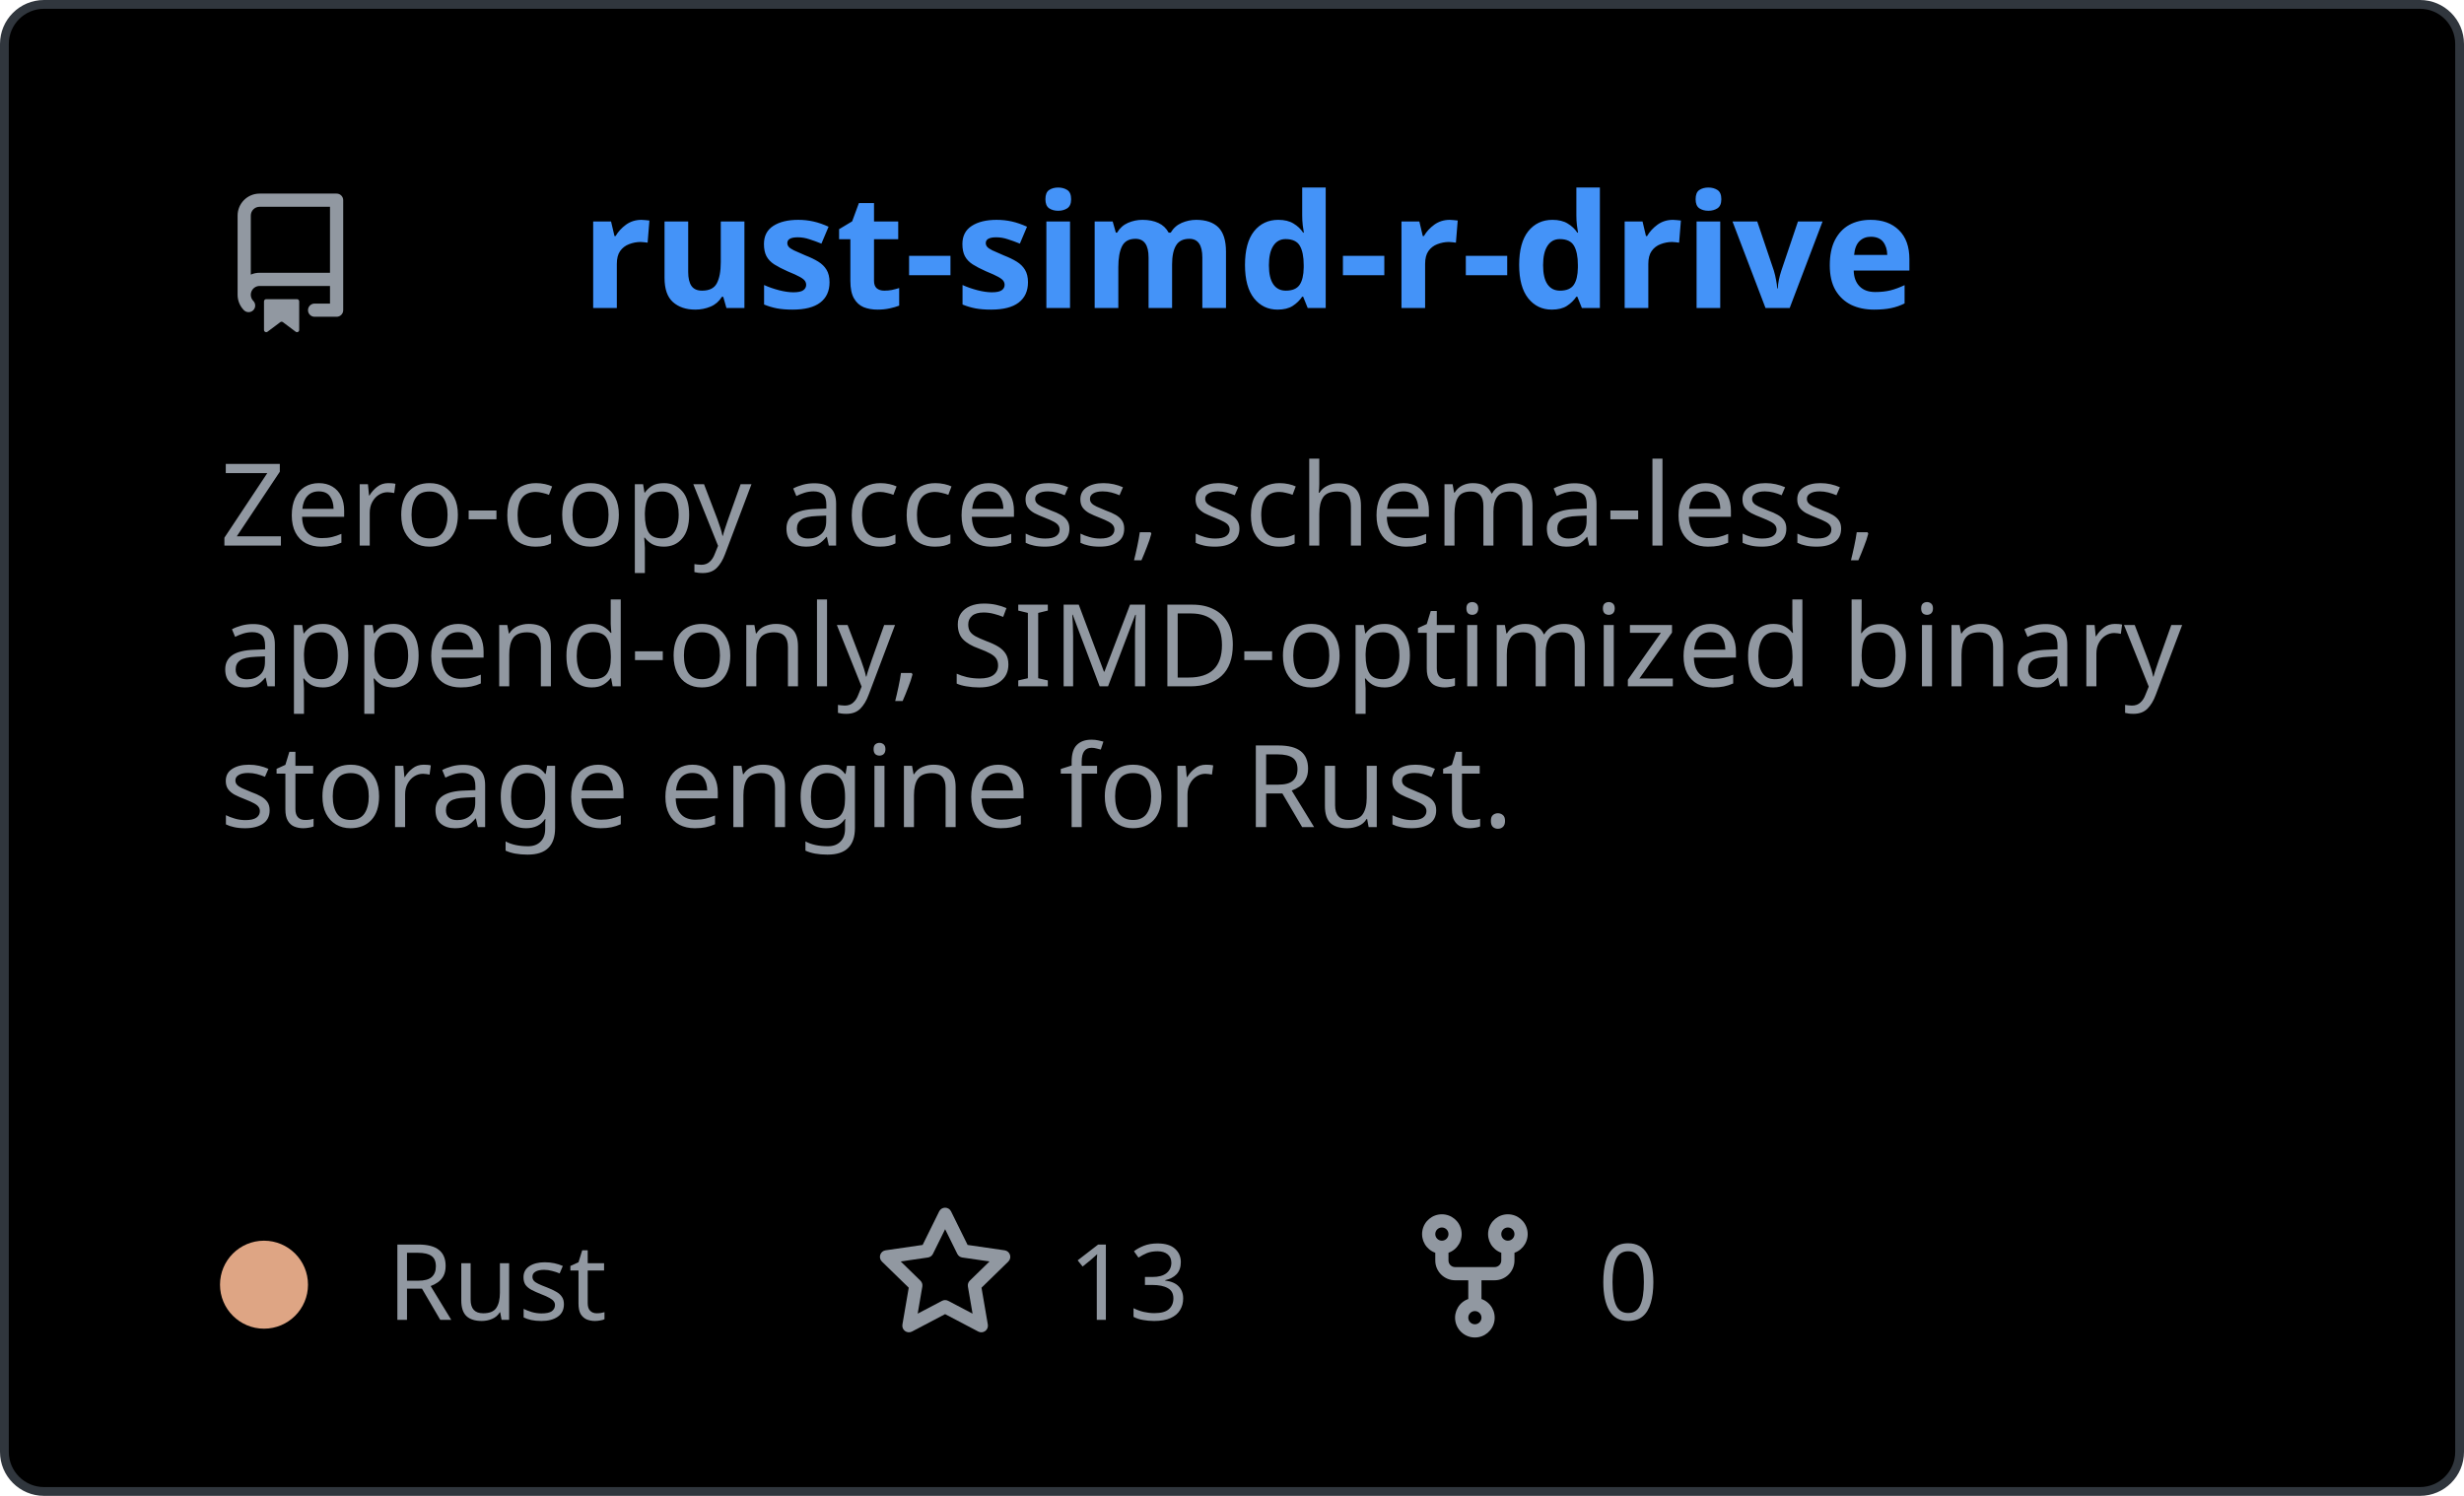
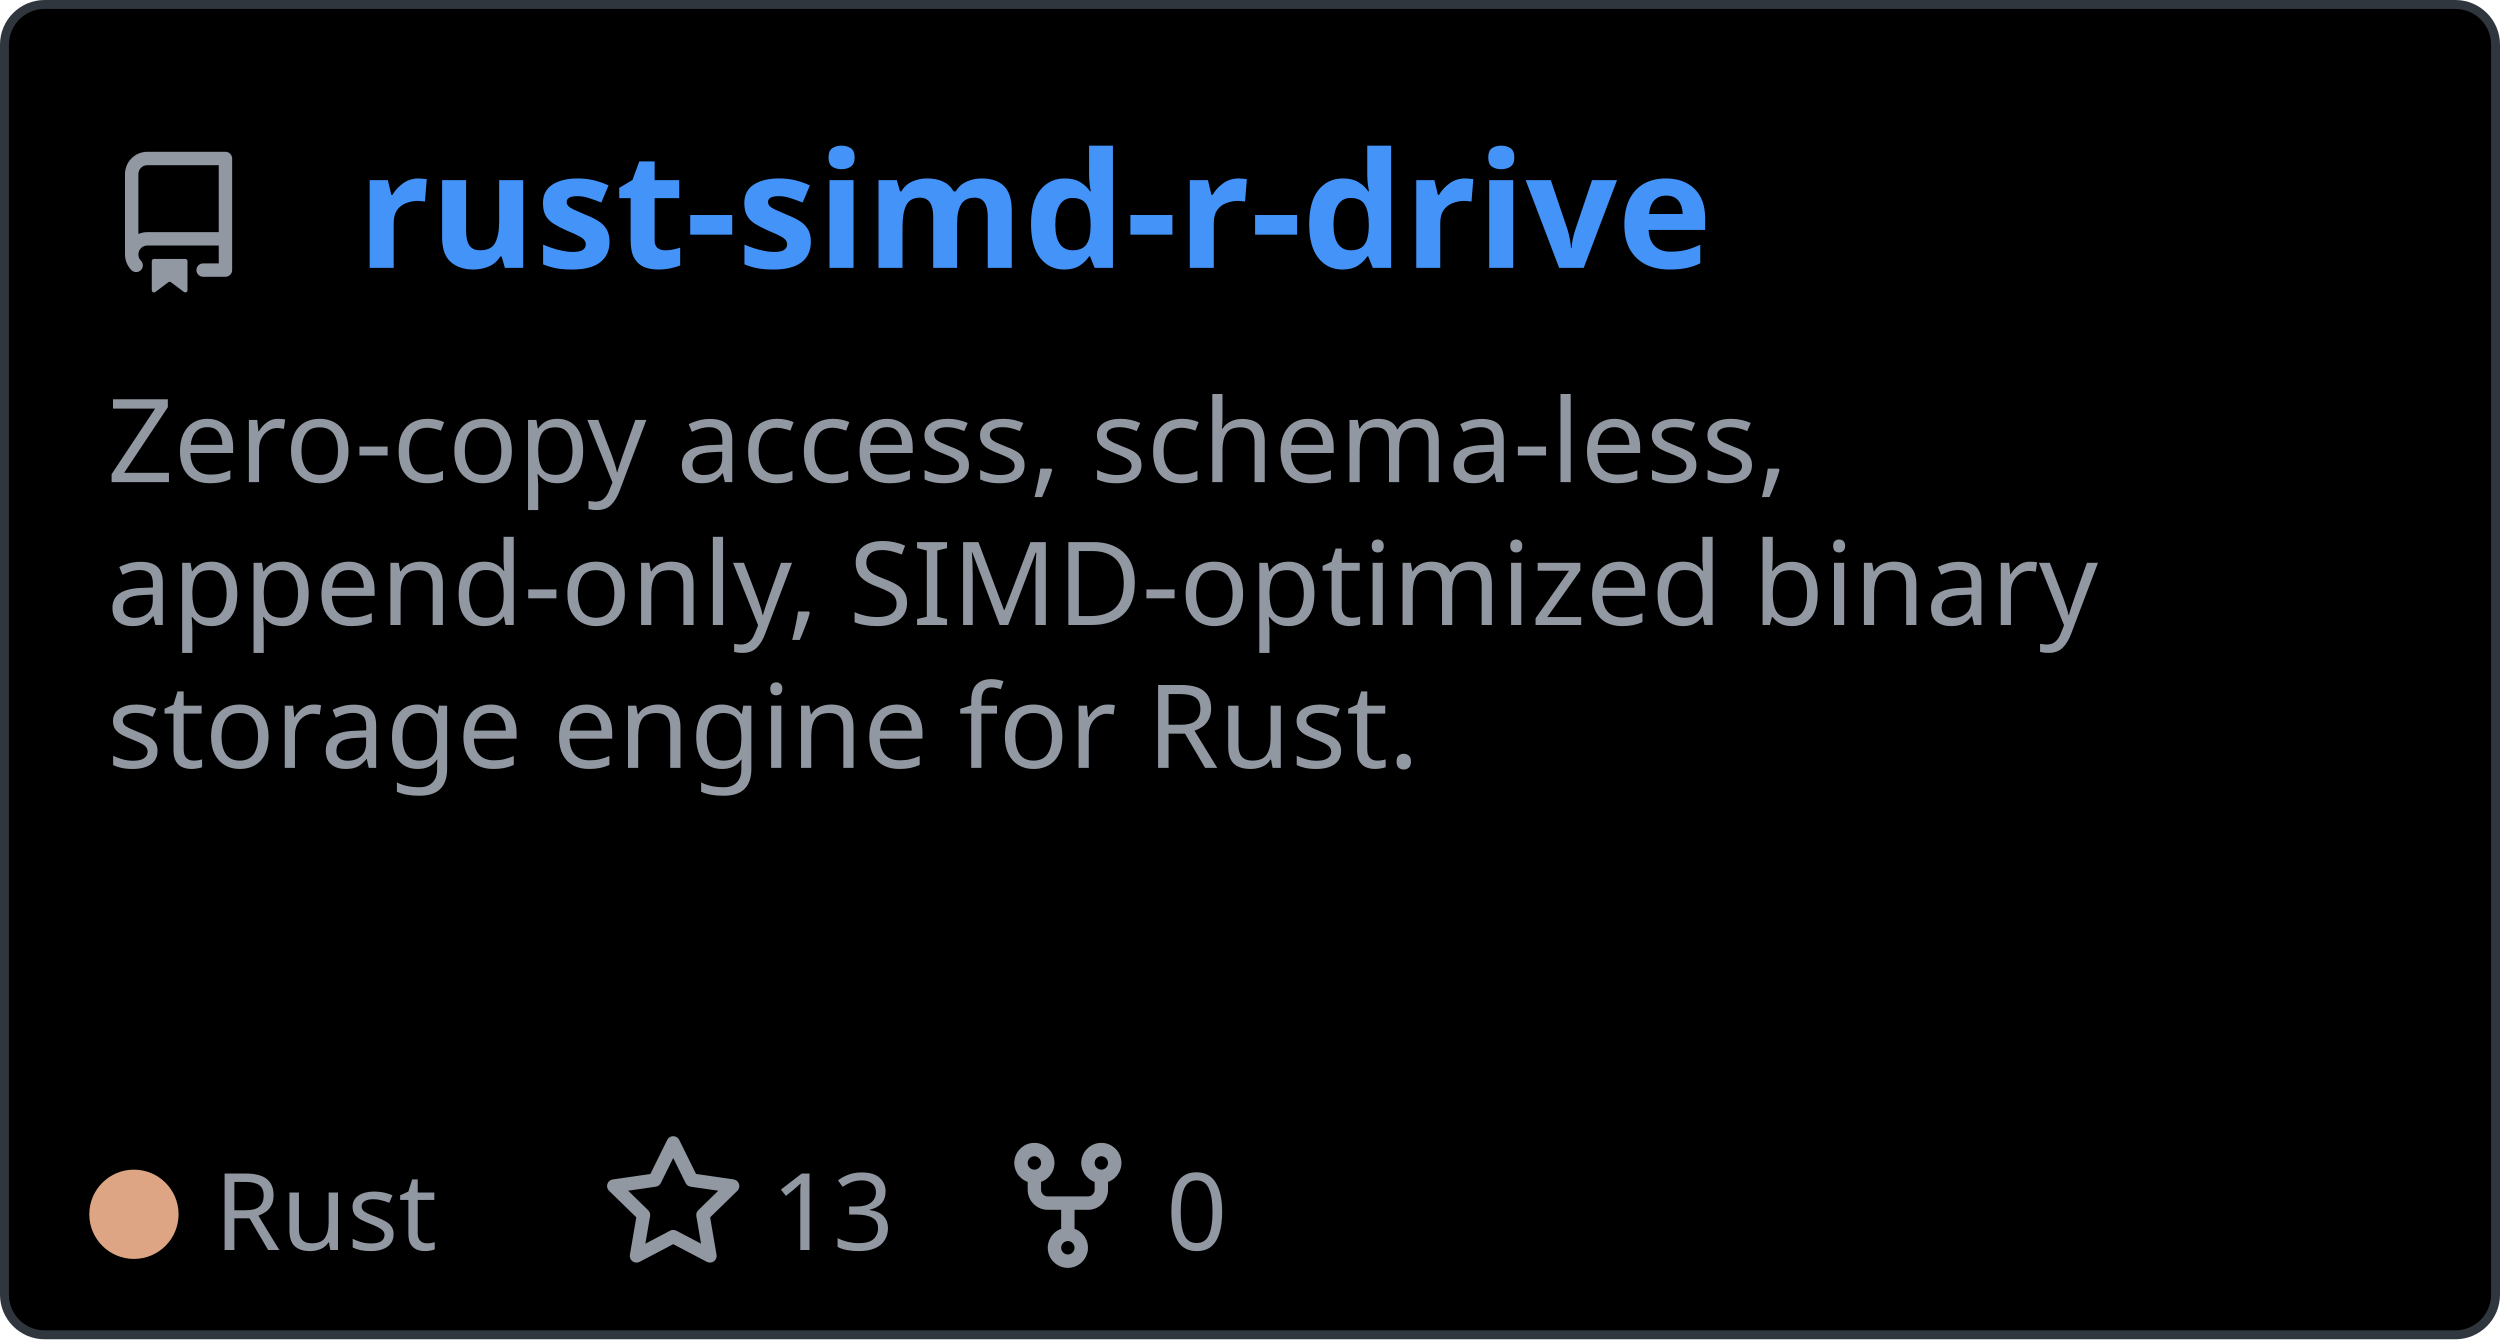
- <svg xmlns="http://www.w3.org/2000/svg" width="280.0" height="170.0" viewBox="0 0 280.0 170.0" role="img" font-family="Helvetica, Arial, sans-serif">
+ <svg xmlns="http://www.w3.org/2000/svg" width="280.0" height="150.0" viewBox="0 0 280.0 150.0" role="img" font-family="Helvetica, Arial, sans-serif">
  <style>.pname { font: 600 18px 'Segoe UI', Ubuntu, Sans-Serif; fill: #4493f8; } .pdesc { font: 400 13px 'Segoe UI', Ubuntu, Sans-Serif; fill: #9198a1; } .pfoot { font: 400 12px 'Segoe UI', Ubuntu, Sans-Serif; fill: #9198a1; }</style>
  <a href="https://github.com/jzombie/rust-simd-r-drive">
-     <rect x="0.5" y="0.5" width="279.0" height="169.0" rx="4.5" fill="#000000" stroke="#30363d" />
-     <g transform="translate(25,35)">
+     <rect x="0.5" y="0.5" width="279.0" height="149.0" rx="4.5" fill="#000000" stroke="#30363d" />
+     <g transform="translate(12,30)">
      <svg x="0" y="-13" width="16" height="16" viewBox="0 0 16 16" version="1.1" fill="#9198a1">
        <path fill-rule="evenodd" d="M2 2.5A2.5 2.5 0 014.5 0h8.75a.75.75 0 01.75.75v12.5a.75.75 0 01-.75.75h-2.5a.75.75 0 110-1.5h1.75v-2h-8a1 1 0 00-.714 1.7.75.75 0 01-1.072 1.05A2.495 2.495 0 012 11.5v-9zm10.5-1V9h-8c-.356 0-.694.074-1 .208V2.5a1 1 0 011-1h8zM5 12.25v3.25a.25.25 0 00.4.2l1.45-1.087a.25.25 0 01.3 0L8.6 15.7a.25.25 0 00.4-.2v-3.25a.25.25 0 00-.25-.25h-3.5a.25.25 0 00-.25.25z" />
      </svg>
-       <text x="41" y="0" class="pname">rust-simd-r-drive</text>
+       <text x="28" y="0" class="pname">rust-simd-r-drive</text>
    </g>
-     <text x="25" y="62" class="pdesc">Zero-copy access, schema-less,</text>
-     <text x="25" y="78" class="pdesc">append-only, SIMD-optimized binary</text>
-     <text x="25" y="94" class="pdesc">storage engine for Rust.</text>
-     <g transform="translate(30,150.0)" class="pfoot">
+     <text x="12" y="54" class="pdesc">Zero-copy access, schema-less,</text>
+     <text x="12" y="70" class="pdesc">append-only, SIMD-optimized binary</text>
+     <text x="12" y="86" class="pdesc">storage engine for Rust.</text>
+     <g transform="translate(15,140.0)" class="pfoot">
      <circle cx="0" cy="-4" r="5" fill="#dea584" />
-       <text x="14" y="0">Rust</text>
-       <g transform="translate(69.4,0)">
+       <text x="9" y="0">Rust</text>
+       <g transform="translate(52.4,0)">
        <svg x="0" y="-13" width="16" height="16" viewBox="0 0 16 16" version="1.1" fill="#9198a1">
          <path fill-rule="evenodd" d="M8 .25a.75.75 0 01.673.418l1.882 3.815 4.21.612a.75.75 0 01.416 1.279l-3.046 2.97.719 4.192a.75.75 0 01-1.088.791L8 12.347l-3.766 1.98a.75.75 0 01-1.088-.79l.72-4.194L.818 6.374a.75.75 0 01.416-1.28l4.21-.611L7.327.668A.75.75 0 018 .25zm0 2.445L6.615 5.5a.75.75 0 01-.564.41l-3.097.45 2.24 2.184a.75.75 0 01.216.664l-.528 3.084 2.769-1.456a.75.75 0 01.698 0l2.77 1.456-.53-3.084a.75.75 0 01.216-.664l2.24-2.183-3.096-.45a.75.75 0 01-.564-.41L8 2.694v.001z" />
        </svg>
-         <text x="22" y="0">13</text>
+         <text x="19" y="0">13</text>
      </g>
-       <g transform="translate(129.6,0)">
+       <g transform="translate(96.6,0)">
        <svg x="0" y="-13" width="16" height="16" viewBox="0 0 16 16" version="1.1" fill="#9198a1">
          <path fill-rule="evenodd" d="M5 3.25a.75.75 0 11-1.5 0 .75.75 0 011.5 0zm0 2.122a2.25 2.25 0 10-1.5 0v.878A2.25 2.25 0 005.75 8.5h1.5v2.128a2.251 2.251 0 101.5 0V8.5h1.5a2.25 2.25 0 002.25-2.25v-.878a2.25 2.25 0 10-1.5 0v.878a.75.75 0 01-.75.75h-4.5A.75.75 0 015 6.25v-.878zm3.75 7.378a.75.75 0 11-1.5 0 .75.75 0 011.5 0zm3-8.75a.75.75 0 100-1.5.75.75 0 000 1.5z" />
        </svg>
-         <text x="22" y="0">0</text>
+         <text x="19" y="0">0</text>
      </g>
    </g>
  </a>
</svg>
